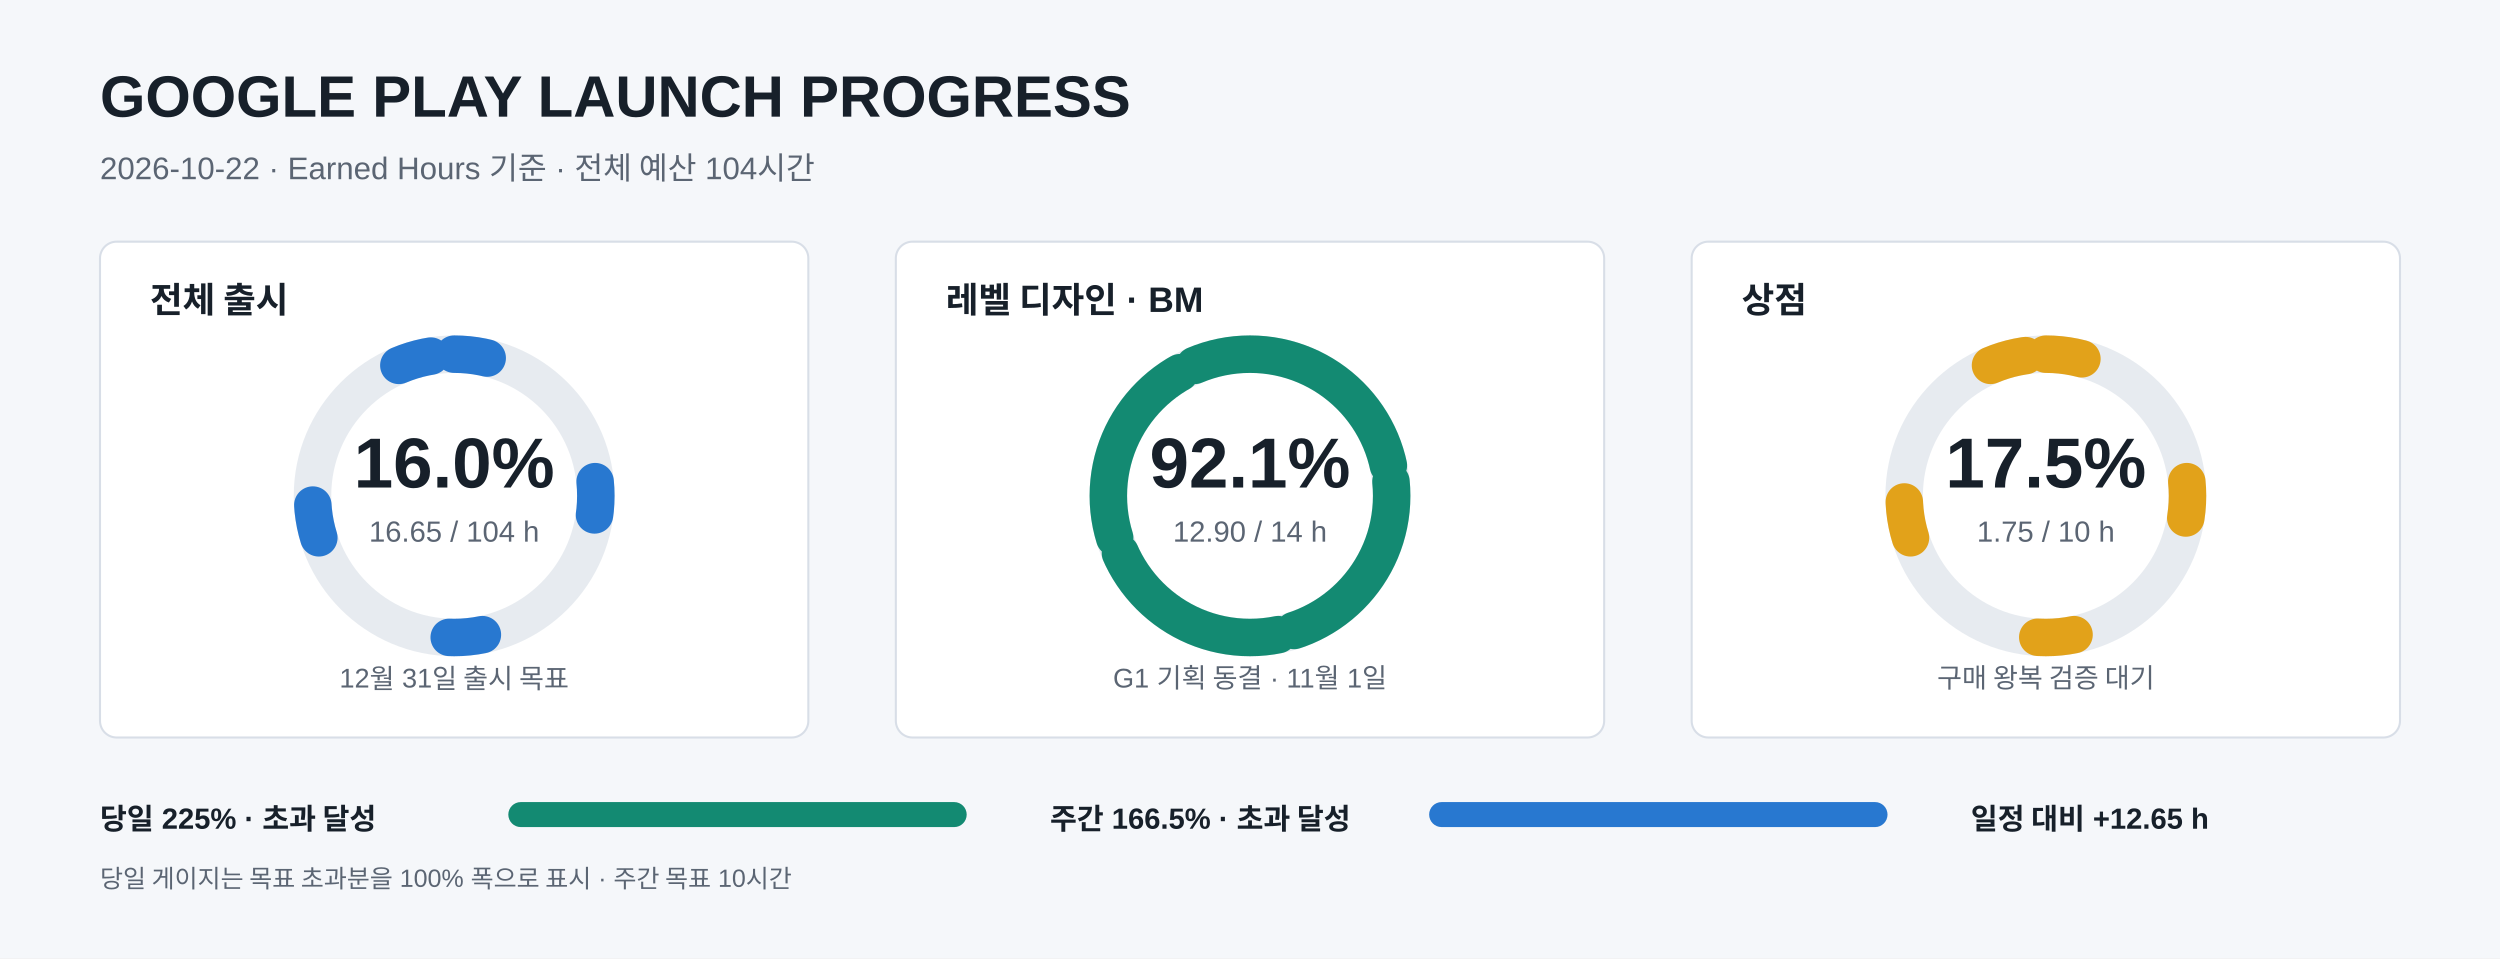
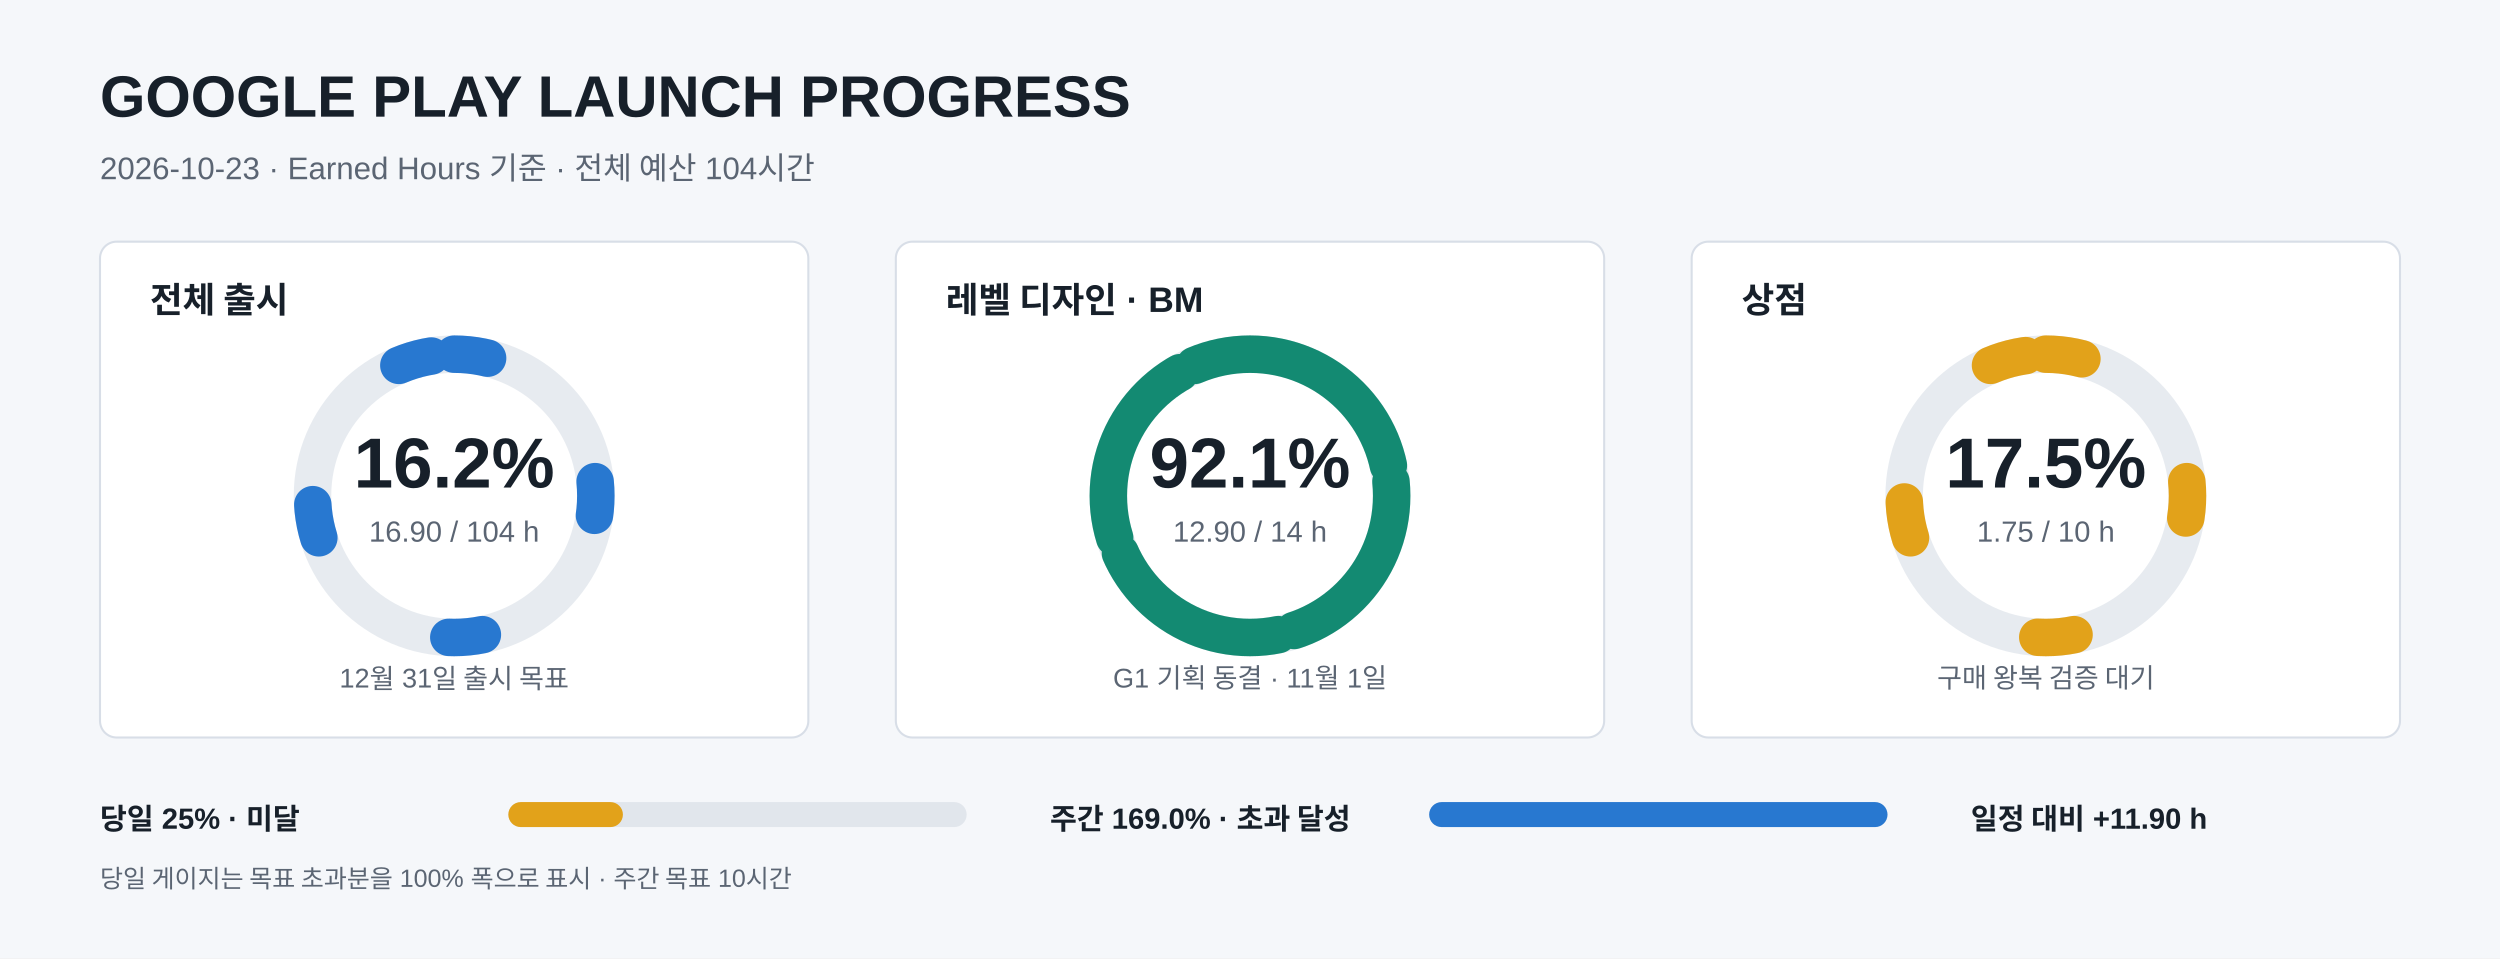
<svg xmlns="http://www.w3.org/2000/svg" width="1200" height="460" viewBox="0 0 1200 460" role="img" aria-labelledby="title desc">
  <rect width="1200" height="460" fill="#F5F7FA" />
  <text x="48" y="56" fill="#17202A" font-family="Arial, sans-serif" font-size="28" font-weight="700">GOOGLE PLAY LAUNCH PROGRESS</text>
-   <text x="48" y="86" fill="#5B6573" font-family="Arial, sans-serif" font-size="15">2026-10-22 · Earned Hours 기준 · 전체 예산 104시간</text>
+   <text x="48" y="86" fill="#5B6573" font-family="Arial, sans-serif" font-size="15">2026-10-23 · Earned Hours 기준 · 전체 예산 104시간</text>
  <g transform="translate(48 116)">
    <rect width="340" height="238" rx="8" fill="#FFFFFF" stroke="#D8DEE7" />
    <text x="24" y="34" fill="#17202A" font-family="Arial, sans-serif" font-size="17" font-weight="700">전체 출시</text>
    <circle cx="170" cy="122" r="68" fill="none" stroke="#E7EBF0" stroke-width="18" />
-     <circle cx="170" cy="122" r="68" fill="none" stroke="#2878D0" stroke-width="18" pathLength="100" stroke-dasharray="16 84" stroke-linecap="round" transform="rotate(-90 170 122)" />
-     <text x="170" y="118" text-anchor="middle" fill="#17202A" font-family="Arial, sans-serif" font-size="34" font-weight="700">16.0%</text>
-     <text x="170" y="144" text-anchor="middle" fill="#5B6573" font-family="Arial, sans-serif" font-size="14">16.65 / 104 h</text>
+     <circle cx="170" cy="122" r="68" fill="none" stroke="#2878D0" stroke-width="18" pathLength="100" stroke-dasharray="16.2 83.8" stroke-linecap="round" transform="rotate(-90 170 122)" />
+     <text x="170" y="118" text-anchor="middle" fill="#17202A" font-family="Arial, sans-serif" font-size="34" font-weight="700">16.2%</text>
+     <text x="170" y="144" text-anchor="middle" fill="#5B6573" font-family="Arial, sans-serif" font-size="14">16.90 / 104 h</text>
    <text x="170" y="214" text-anchor="middle" fill="#5B6573" font-family="Arial, sans-serif" font-size="13">12월 31일 출시 목표</text>
  </g>
  <g transform="translate(430 116)">
    <rect width="340" height="238" rx="8" fill="#FFFFFF" stroke="#D8DEE7" />
    <text x="24" y="34" fill="#17202A" font-family="Arial, sans-serif" font-size="17" font-weight="700">레벨 디자인 · BM</text>
    <circle cx="170" cy="122" r="68" fill="none" stroke="#E7EBF0" stroke-width="18" />
    <circle cx="170" cy="122" r="68" fill="none" stroke="#138A72" stroke-width="18" pathLength="100" stroke-dasharray="92.1 7.9" stroke-linecap="round" transform="rotate(-90 170 122)" />
    <text x="170" y="118" text-anchor="middle" fill="#17202A" font-family="Arial, sans-serif" font-size="34" font-weight="700">92.1%</text>
    <text x="170" y="144" text-anchor="middle" fill="#5B6573" font-family="Arial, sans-serif" font-size="14">12.90 / 14 h</text>
    <text x="170" y="214" text-anchor="middle" fill="#5B6573" font-family="Arial, sans-serif" font-size="13">G1 기획 동결 · 11월 1일</text>
  </g>
  <g transform="translate(812 116)">
    <rect width="340" height="238" rx="8" fill="#FFFFFF" stroke="#D8DEE7" />
    <text x="24" y="34" fill="#17202A" font-family="Arial, sans-serif" font-size="17" font-weight="700">상점</text>
    <circle cx="170" cy="122" r="68" fill="none" stroke="#E7EBF0" stroke-width="18" />
    <circle cx="170" cy="122" r="68" fill="none" stroke="#E2A21A" stroke-width="18" pathLength="100" stroke-dasharray="17.5 82.5" stroke-linecap="round" transform="rotate(-90 170 122)" />
    <text x="170" y="118" text-anchor="middle" fill="#17202A" font-family="Arial, sans-serif" font-size="34" font-weight="700">17.5%</text>
    <text x="170" y="144" text-anchor="middle" fill="#5B6573" font-family="Arial, sans-serif" font-size="14">1.75 / 10 h</text>
    <text x="170" y="214" text-anchor="middle" fill="#5B6573" font-family="Arial, sans-serif" font-size="13">구매 왕복 검증 대기</text>
  </g>
  <g transform="translate(48 378)">
-     <text x="0" y="20" fill="#17202A" font-family="Arial, sans-serif" font-size="14" font-weight="700">당일 225% · 초과 달성</text>
+     <text x="0" y="20" fill="#17202A" font-family="Arial, sans-serif" font-size="14" font-weight="700">당일 25% · 미달</text>
    <rect x="196" y="7" width="220" height="12" rx="6" fill="#E1E6EC" />
-     <rect x="196" y="7" width="220" height="12" rx="6" fill="#138A72" />
-     <text x="456" y="20" fill="#17202A" font-family="Arial, sans-serif" font-size="14" font-weight="700">주간 166.5% · 초과 달성</text>
+     <rect x="196" y="7" width="55" height="12" rx="6" fill="#E2A21A" />
+     <text x="456" y="20" fill="#17202A" font-family="Arial, sans-serif" font-size="14" font-weight="700">주간 169.0% · 초과 달성</text>
    <rect x="638" y="7" width="220" height="12" rx="6" fill="#E1E6EC" />
    <rect x="638" y="7" width="220" height="12" rx="6" fill="#2878D0" />
-     <text x="898" y="20" fill="#17202A" font-family="Arial, sans-serif" font-size="14" font-weight="700">일정 대비 +12.65 h</text>
+     <text x="898" y="20" fill="#17202A" font-family="Arial, sans-serif" font-size="14" font-weight="700">일정 대비 +11.90 h</text>
    <text x="0" y="48" fill="#5B6573" font-family="Arial, sans-serif" font-size="12">당일 게이지는 목표 초과분을 100% 폭으로 표시 · 주간 목표 10시간</text>
  </g>
</svg>
